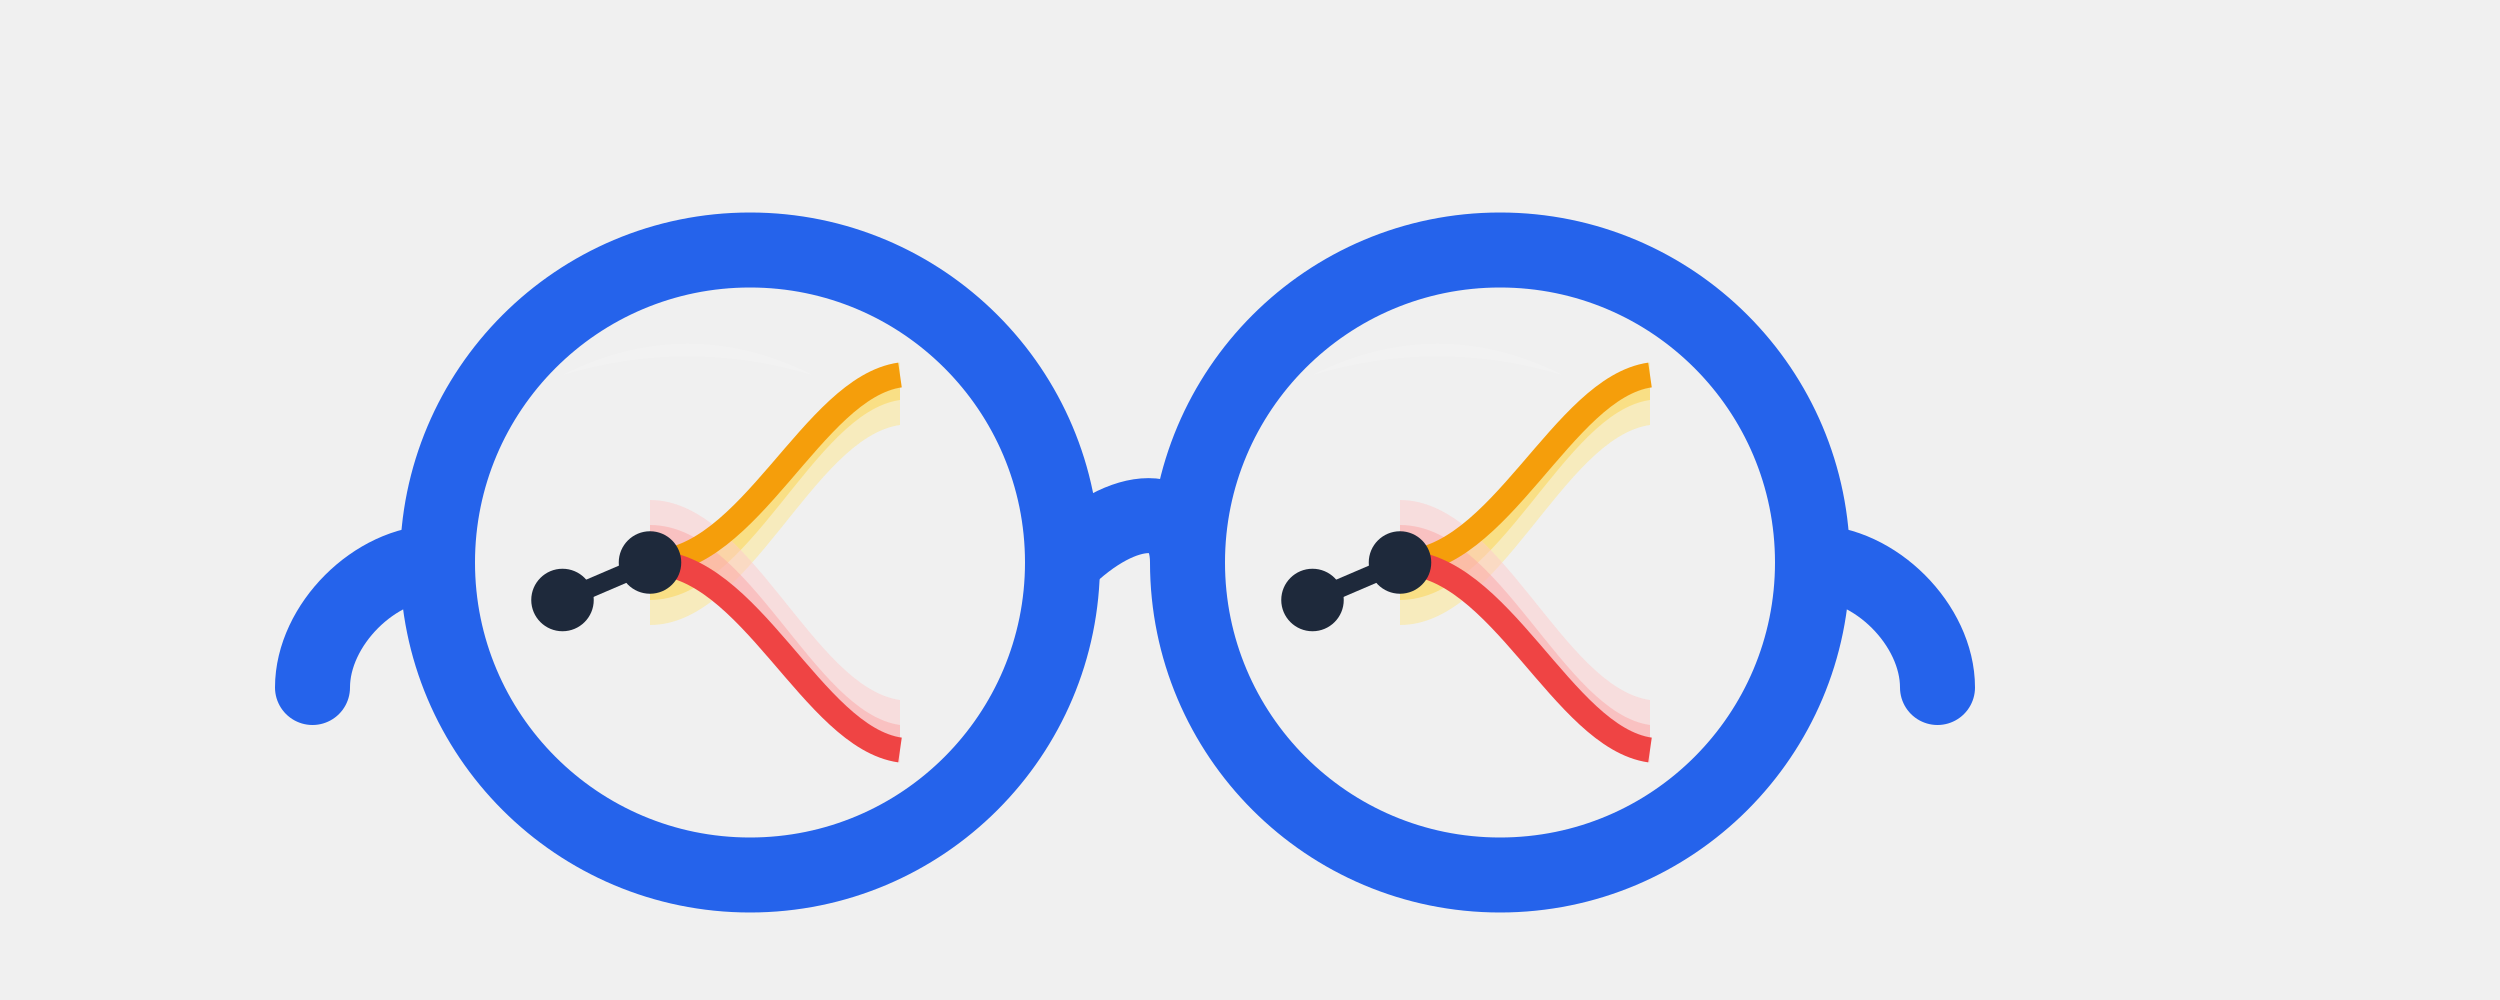
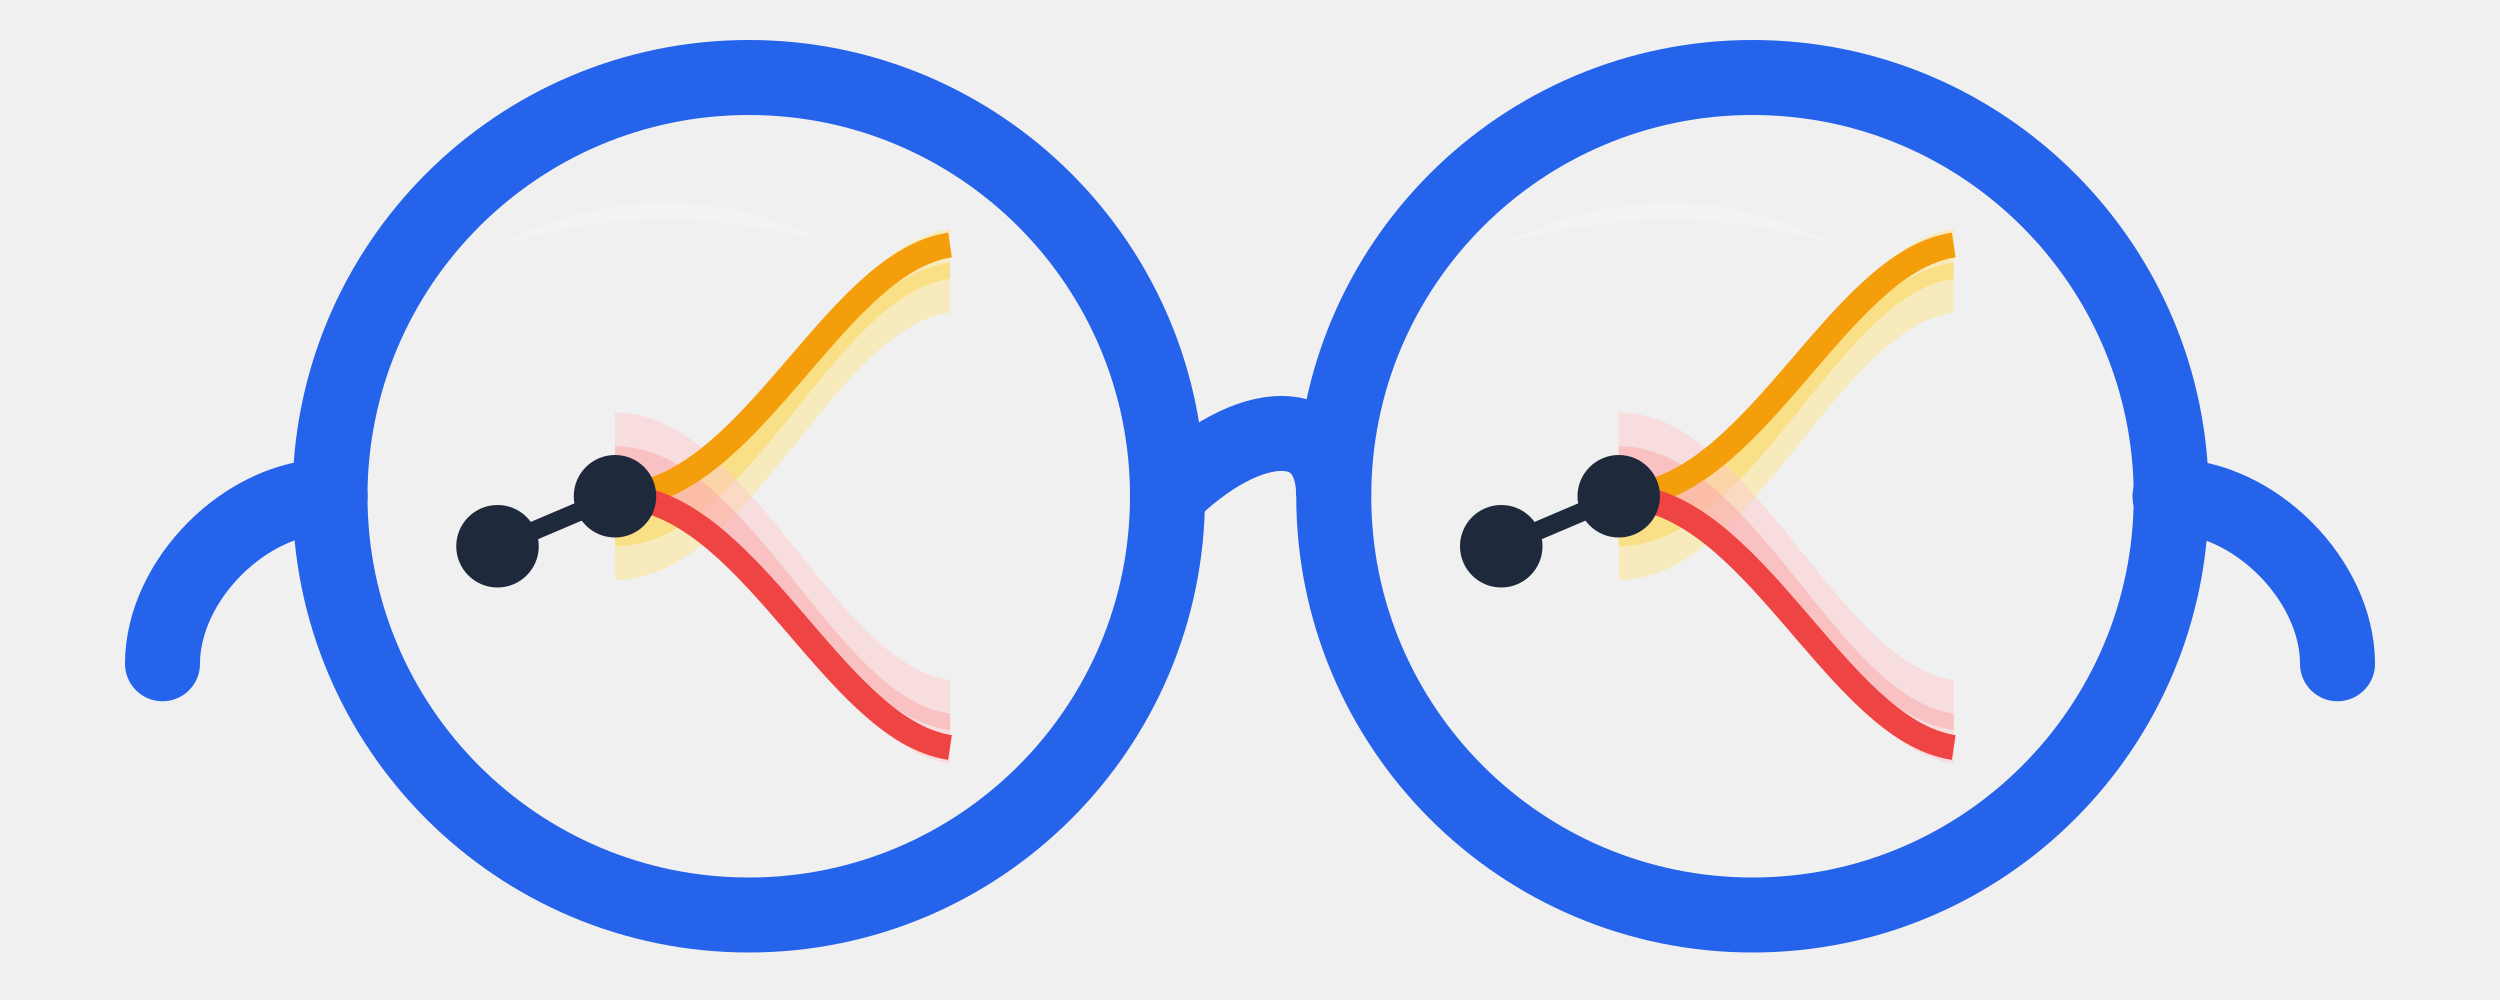
- <svg xmlns="http://www.w3.org/2000/svg" viewBox="0 0 200 80">
-   <g transform="translate(20,15)">
-     <circle cx="40" cy="30" r="25" fill="none" stroke="#2563eb" stroke-width="6" />
-     <circle cx="100" cy="30" r="25" fill="none" stroke="#2563eb" stroke-width="6" />
-     <path d="M65 30 C 70 25, 75 25, 75 30" stroke="#2563eb" stroke-width="6" fill="none" />
-     <path d="M15 30 C 10 30, 5 35, 5 40" stroke="#2563eb" stroke-width="6" fill="none" stroke-linecap="round" />
-     <path d="M125 30 C 130 30, 135 35, 135 40" stroke="#2563eb" stroke-width="6" fill="none" stroke-linecap="round" />
-     <clipPath id="leftLensClip">
-       <circle cx="40" cy="30" r="24" />
+ <svg xmlns="http://www.w3.org/2000/svg" id="Layer_1" version="1.1" viewBox="0 0 200 80">
+   <defs>
+     <style>
+       .st0, .st1, .st2, .st3, .st4, .st5 {
+         fill: none;
+       }
+ 
+       .st6 {
+         fill: #fecaca;
+       }
+ 
+       .st6, .st7, .st8, .st9 {
+         opacity: .5;
+       }
+ 
+       .st6, .st7, .st8, .st9, .st10 {
+         isolation: isolate;
+       }
+ 
+       .st1 {
+         stroke-linecap: round;
+       }
+ 
+       .st1, .st3 {
+         stroke: #2563eb;
+         stroke-width: 6px;
+       }
+ 
+       .st2 {
+         stroke: #1e293b;
+         stroke-width: 1.5px;
+       }
+ 
+       .st7 {
+         fill: #fde68a;
+       }
+ 
+       .st11 {
+         clip-path: url(#clippath-1);
+       }
+ 
+       .st4 {
+         stroke: #f59e0b;
+       }
+ 
+       .st4, .st5 {
+         stroke-width: 2px;
+       }
+ 
+       .st5 {
+         stroke: #ef4444;
+       }
+ 
+       .st12 {
+         fill: #1e293b;
+       }
+ 
+       .st8 {
+         fill: #fcd34d;
+       }
+ 
+       .st9 {
+         fill: #fca5a5;
+       }
+ 
+       .st13 {
+         clip-path: url(#clippath);
+       }
+ 
+       .st10 {
+         fill: #fff;
+         opacity: .2;
+       }
+     </style>
+     <clipPath id="clippath">
+       <circle class="st0" cx="59.9" cy="39.7" r="32.1" />
    </clipPath>
-     <g clip-path="url(#leftLensClip)">
-       <path d="M25 15 Q 35 10, 45 15 Q 35 12, 25 15" fill="white" opacity="0.15" />
-       <path d="M25 33 L 32 30" fill="none" stroke="#1e293b" stroke-width="1.5" />
-       <path d="M32 30 C 40 30, 45 15, 52 14 L 52 19 C 45 20, 40 35, 32 35 Z" fill="#fde68a" opacity="0.5" />
-       <path d="M32 30 C 40 30, 45 17, 52 16 L 52 17 C 45 18, 40 33, 32 33 Z" fill="#fcd34d" opacity="0.5" />
-       <path d="M32 30 C 40 30, 45 45, 52 46 L 52 41 C 45 40, 40 25, 32 25 Z" fill="#fecaca" opacity="0.5" />
-       <path d="M32 30 C 40 30, 45 43, 52 44 L 52 43 C 45 42, 40 27, 32 27 Z" fill="#fca5a5" opacity="0.5" />
-       <path d="M32 30 C 40 30, 45 16, 52 15" fill="none" stroke="#f59e0b" stroke-width="2" />
-       <path d="M32 30 C 40 30, 45 44, 52 45" fill="none" stroke="#ef4444" stroke-width="2" />
-       <circle cx="25" cy="33" r="2.5" fill="#1e293b" />
-       <circle cx="32" cy="30" r="2.5" fill="#1e293b" />
+     <clipPath id="clippath-1">
+       <circle class="st0" cx="140.2" cy="39.7" r="32.1" />
+     </clipPath>
+   </defs>
+   <circle class="st3" cx="59.9" cy="39.7" r="33.5" />
+   <circle class="st3" cx="140.2" cy="39.7" r="33.5" />
+   <path class="st3" d="M93.3,39.7c6.7-6.7,13.4-6.7,13.4,0" />
+   <path class="st1" d="M26.4,39.7c-6.7,0-13.4,6.7-13.4,13.4" />
+   <path class="st1" d="M173.6,39.7c6.7,0,13.4,6.7,13.4,13.4" />
+   <g class="st13">
+     <g>
+       <path class="st10" d="M39.8,19.6c8.9-4.5,17.8-4.5,26.8,0-8.9-2.7-17.8-2.7-26.8,0" />
+       <path class="st2" d="M39.8,43.7l9.4-4" />
+       <path class="st7" d="M49.2,39.7c10.7,0,17.4-20.1,26.8-21.4v6.7c-9.4,1.3-16.1,21.4-26.8,21.4v-6.7Z" />
+       <path class="st8" d="M49.2,39.7c10.7,0,17.4-17.4,26.8-18.7v1.3c-9.4,1.3-16.1,21.4-26.8,21.4v-4Z" />
+       <path class="st6" d="M49.2,39.7c10.7,0,17.4,20.1,26.8,21.4v-6.7c-9.4-1.3-16.1-21.4-26.8-21.4v6.7Z" />
+       <path class="st9" d="M49.2,39.7c10.7,0,17.4,17.4,26.8,18.7v-1.3c-9.4-1.3-16.1-21.4-26.8-21.4v4Z" />
+       <path class="st4" d="M49.2,39.7c10.7,0,17.4-18.7,26.8-20.1" />
+       <path class="st5" d="M49.2,39.7c10.7,0,17.4,18.7,26.8,20.1" />
+       <circle class="st12" cx="39.8" cy="43.7" r="3.3" />
+       <circle class="st12" cx="49.2" cy="39.7" r="3.3" />
    </g>
-     <clipPath id="rightLensClip">
-       <circle cx="100" cy="30" r="24" />
-     </clipPath>
-     <g clip-path="url(#rightLensClip)">
-       <path d="M85 15 Q 95 10, 105 15 Q 95 12, 85 15" fill="white" opacity="0.15" />
-       <path d="M85 33 L 92 30" fill="none" stroke="#1e293b" stroke-width="1.5" />
-       <path d="M92 30 C 100 30, 105 15, 112 14 L 112 19 C 105 20, 100 35, 92 35 Z" fill="#fde68a" opacity="0.5" />
-       <path d="M92 30 C 100 30, 105 17, 112 16 L 112 17 C 105 18, 100 33, 92 33 Z" fill="#fcd34d" opacity="0.5" />
-       <path d="M92 30 C 100 30, 105 45, 112 46 L 112 41 C 105 40, 100 25, 92 25 Z" fill="#fecaca" opacity="0.5" />
-       <path d="M92 30 C 100 30, 105 43, 112 44 L 112 43 C 105 42, 100 27, 92 27 Z" fill="#fca5a5" opacity="0.5" />
-       <path d="M92 30 C 100 30, 105 16, 112 15" fill="none" stroke="#f59e0b" stroke-width="2" />
-       <path d="M92 30 C 100 30, 105 44, 112 45" fill="none" stroke="#ef4444" stroke-width="2" />
-       <circle cx="85" cy="33" r="2.5" fill="#1e293b" />
-       <circle cx="92" cy="30" r="2.5" fill="#1e293b" />
+   </g>
+   <g class="st11">
+     <g>
+       <path class="st10" d="M120.1,19.6c8.9-4.5,17.8-4.5,26.8,0-8.9-2.7-17.8-2.7-26.8,0" />
+       <path class="st2" d="M120.1,43.7l9.4-4" />
+       <path class="st7" d="M129.5,39.7c10.7,0,17.4-20.1,26.8-21.4v6.7c-9.4,1.3-16.1,21.4-26.8,21.4v-6.7Z" />
+       <path class="st8" d="M129.5,39.7c10.7,0,17.4-17.4,26.8-18.7v1.3c-9.4,1.3-16.1,21.4-26.8,21.4v-4Z" />
+       <path class="st6" d="M129.5,39.7c10.7,0,17.4,20.1,26.8,21.4v-6.7c-9.4-1.3-16.1-21.4-26.8-21.4v6.7Z" />
+       <path class="st9" d="M129.5,39.7c10.7,0,17.4,17.4,26.8,18.7v-1.3c-9.4-1.3-16.1-21.4-26.8-21.4v4Z" />
+       <path class="st4" d="M129.5,39.7c10.7,0,17.4-18.7,26.8-20.1" />
+       <path class="st5" d="M129.5,39.7c10.7,0,17.4,18.7,26.8,20.1" />
+       <circle class="st12" cx="120.1" cy="43.7" r="3.3" />
+       <circle class="st12" cx="129.5" cy="39.7" r="3.3" />
    </g>
  </g>
</svg>
